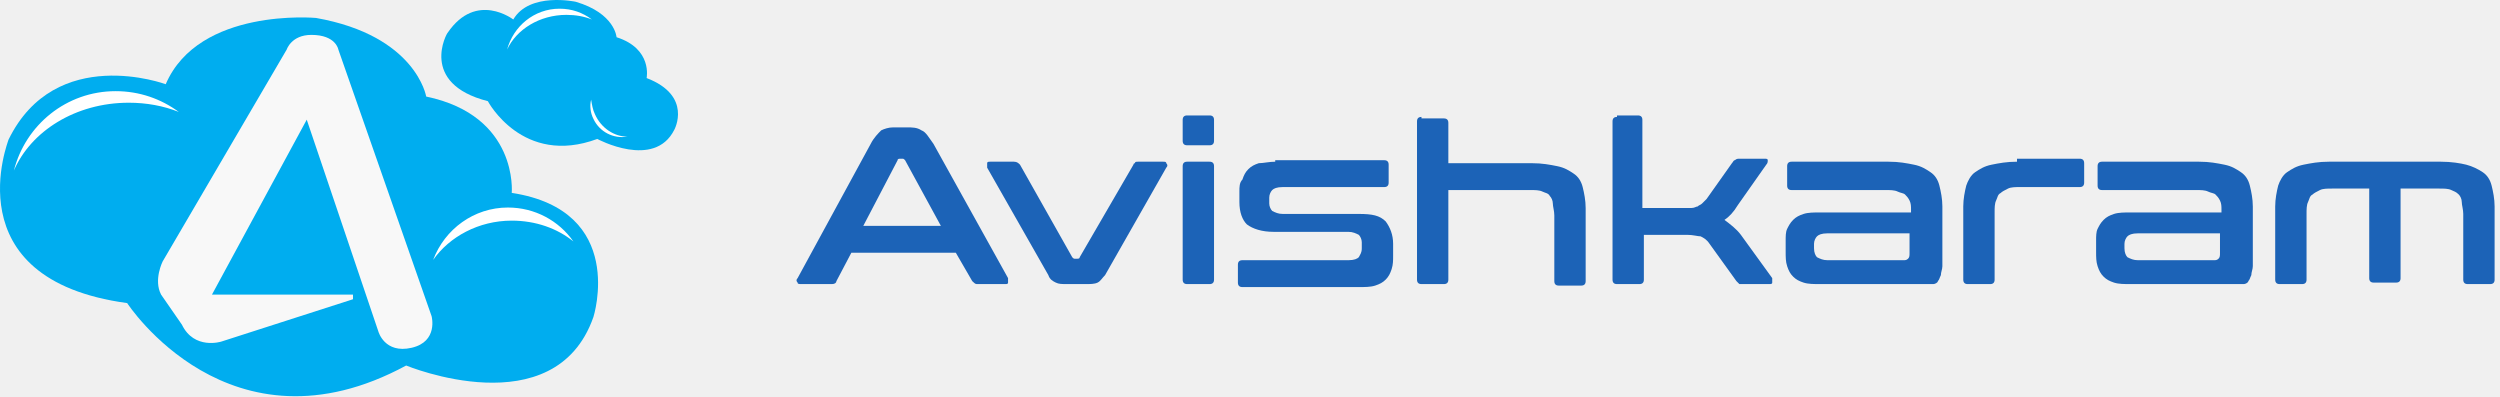
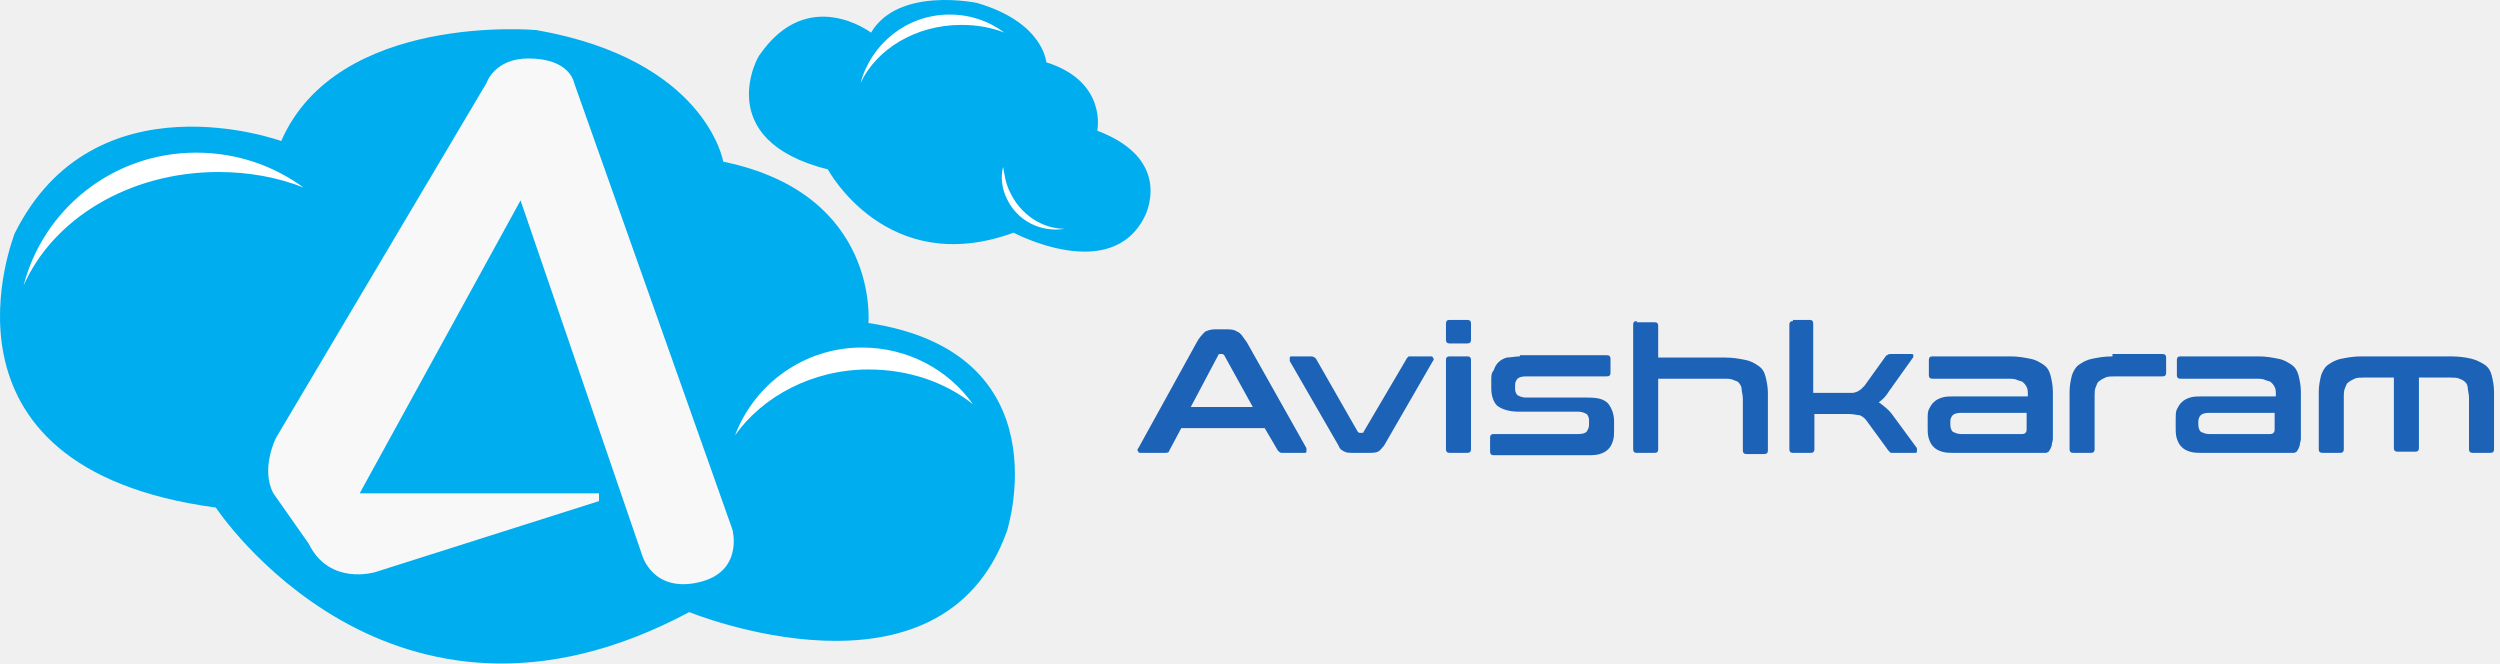
- <svg xmlns="http://www.w3.org/2000/svg" width="265" height="42" viewBox="0 0 265 42" fill="none">
-   <path d="M94.672 13.502C94.198 13.502 93.723 13.66 93.407 13.818C93.09 14.135 92.616 14.609 92.299 15.242L84.547 29.481C84.389 29.639 84.389 29.797 84.547 29.955C84.547 30.114 84.705 30.114 85.022 30.114H88.186C88.502 30.114 88.661 29.955 88.661 29.797L90.243 26.791H101.317L103.057 29.797C103.216 29.955 103.374 30.114 103.532 30.114H106.538C106.696 30.114 106.854 30.114 106.854 29.955C106.854 29.797 106.854 29.797 106.854 29.481L98.944 15.242C98.469 14.609 98.153 13.977 97.678 13.818C97.204 13.502 96.729 13.502 96.096 13.502H94.672ZM95.147 16.983C95.147 16.824 95.305 16.824 95.463 16.824H95.622C95.78 16.824 95.78 16.824 95.938 16.983L99.735 23.944H91.508L95.147 16.983Z" fill="#1C63B7" />
-   <path d="M104.956 17.14C104.798 17.14 104.639 17.14 104.639 17.299C104.639 17.457 104.639 17.615 104.639 17.773L111.126 29.164C111.284 29.639 111.6 29.797 111.917 29.955C112.233 30.113 112.55 30.113 113.183 30.113H115.081C115.556 30.113 116.03 30.113 116.347 29.955C116.663 29.797 116.821 29.48 117.138 29.164L123.624 17.773C123.782 17.615 123.782 17.457 123.624 17.299C123.624 17.14 123.466 17.14 123.308 17.14H120.618C120.46 17.14 120.302 17.14 120.302 17.299C120.144 17.299 120.144 17.457 120.144 17.457L114.448 27.266C114.448 27.424 114.29 27.424 114.132 27.424H113.974C113.815 27.424 113.815 27.424 113.657 27.266L108.12 17.457C107.962 17.299 107.804 17.14 107.487 17.14H104.956Z" fill="#1C63B7" />
-   <path d="M125.839 17.14C125.523 17.14 125.364 17.299 125.364 17.615V29.639C125.364 29.955 125.523 30.113 125.839 30.113H128.212C128.528 30.113 128.687 29.955 128.687 29.639V17.615C128.687 17.299 128.528 17.14 128.212 17.14H125.839ZM125.839 12.236C125.523 12.236 125.364 12.394 125.364 12.711V14.926C125.364 15.242 125.523 15.4 125.839 15.4H128.212C128.528 15.4 128.687 15.242 128.687 14.926V12.711C128.687 12.394 128.528 12.236 128.212 12.236H125.839Z" fill="#1C63B7" />
-   <path d="M135.173 17.14C134.54 17.14 133.907 17.298 133.433 17.298C132.958 17.456 132.642 17.615 132.325 17.931C132.009 18.248 131.851 18.564 131.693 19.039C131.376 19.355 131.376 19.83 131.376 20.304V21.412C131.376 22.519 131.693 23.31 132.167 23.785C132.8 24.259 133.749 24.576 135.015 24.576H142.925C143.4 24.576 143.716 24.734 144.033 24.892C144.191 25.05 144.349 25.367 144.349 25.683V26.316C144.349 26.791 144.191 26.949 144.033 27.265C143.874 27.424 143.558 27.582 142.925 27.582H131.693C131.376 27.582 131.218 27.74 131.218 28.056V29.955C131.218 30.271 131.376 30.43 131.693 30.43H144.033C144.666 30.43 145.298 30.43 145.773 30.271C146.248 30.113 146.564 29.955 146.88 29.639C147.197 29.322 147.355 29.006 147.513 28.531C147.671 28.056 147.671 27.582 147.671 27.107V25.841C147.671 24.892 147.355 24.101 146.88 23.468C146.248 22.836 145.457 22.677 144.033 22.677H135.964C135.49 22.677 135.173 22.519 134.857 22.361C134.698 22.203 134.54 21.886 134.54 21.57V20.937C134.54 20.621 134.698 20.304 134.857 20.146C135.015 19.988 135.331 19.83 135.964 19.83H146.722C147.039 19.83 147.197 19.671 147.197 19.355V17.457C147.197 17.14 147.039 16.982 146.722 16.982H135.173V17.14Z" fill="#1C63B7" />
-   <path d="M150.677 12.394C150.361 12.394 150.203 12.553 150.203 12.869V29.639C150.203 29.955 150.361 30.113 150.677 30.113H153.051C153.367 30.113 153.525 29.955 153.525 29.639V20.146H162.227C162.701 20.146 163.176 20.146 163.492 20.305C163.809 20.463 164.125 20.463 164.283 20.779C164.441 20.937 164.6 21.254 164.6 21.57C164.6 21.887 164.758 22.361 164.758 22.836V29.797C164.758 30.113 164.916 30.272 165.232 30.272H167.606C167.922 30.272 168.08 30.113 168.08 29.797V22.045C168.08 21.254 167.922 20.463 167.764 19.83C167.606 19.197 167.289 18.723 166.815 18.406C166.34 18.09 165.865 17.773 165.074 17.615C164.283 17.457 163.492 17.299 162.385 17.299H153.525V13.027C153.525 12.711 153.367 12.553 153.051 12.553H150.677V12.394Z" fill="#1C63B7" />
-   <path d="M171.402 12.394C171.086 12.394 170.928 12.553 170.928 12.869V29.639C170.928 29.955 171.086 30.113 171.402 30.113H173.775C174.092 30.113 174.25 29.955 174.25 29.639V24.893H178.838C179.471 24.893 179.945 25.051 180.262 25.051C180.578 25.209 180.895 25.367 181.211 25.842L184.059 29.797C184.217 29.955 184.217 29.955 184.375 30.113C184.533 30.113 184.692 30.113 184.85 30.113H187.539C187.698 30.113 187.856 30.113 187.856 29.955C187.856 29.797 187.856 29.639 187.856 29.481L184.533 24.893C184.059 24.26 183.426 23.785 182.793 23.311C183.268 22.994 183.742 22.52 184.217 21.729L187.223 17.457C187.381 17.299 187.381 17.14 187.381 16.982C187.381 16.824 187.223 16.824 187.065 16.824H184.375C184.217 16.824 184.059 16.824 183.901 16.982C183.742 16.982 183.742 17.14 183.584 17.299L180.895 21.096C180.736 21.254 180.578 21.412 180.42 21.57C180.262 21.729 180.104 21.729 179.945 21.887C179.787 21.887 179.629 22.045 179.313 22.045C179.154 22.045 178.838 22.045 178.522 22.045H174.092V12.711C174.092 12.394 173.934 12.236 173.617 12.236H171.402V12.394Z" fill="#1C63B7" />
-   <path d="M189.913 17.14C189.596 17.14 189.438 17.299 189.438 17.615V19.672C189.438 19.988 189.596 20.146 189.913 20.146H199.88C200.354 20.146 200.829 20.146 201.145 20.305C201.462 20.463 201.778 20.463 201.936 20.621C202.095 20.779 202.253 20.937 202.411 21.254C202.569 21.57 202.569 21.887 202.569 22.203V22.519H192.919C192.286 22.519 191.653 22.519 191.178 22.678C190.704 22.836 190.387 22.994 190.071 23.31C189.755 23.627 189.596 23.943 189.438 24.26C189.28 24.576 189.28 25.051 189.28 25.525V26.633C189.28 27.266 189.28 27.74 189.438 28.215C189.596 28.689 189.755 29.006 190.071 29.322C190.387 29.639 190.704 29.797 191.178 29.955C191.653 30.113 192.286 30.113 192.919 30.113H204.151C204.468 30.113 204.784 30.113 204.942 30.113C205.101 30.113 205.417 29.955 205.417 29.797C205.575 29.639 205.575 29.48 205.733 29.164C205.733 28.848 205.892 28.531 205.892 28.215V21.887C205.892 21.096 205.733 20.305 205.575 19.672C205.417 19.039 205.101 18.564 204.626 18.248C204.151 17.931 203.677 17.615 202.886 17.457C202.095 17.299 201.304 17.14 200.196 17.14H189.913ZM193.71 27.582C193.235 27.582 192.919 27.424 192.602 27.266C192.444 27.107 192.286 26.791 192.286 26.316V25.842C192.286 25.525 192.444 25.209 192.602 25.051C192.761 24.892 193.077 24.734 193.71 24.734H202.411V26.791C202.411 27.107 202.411 27.266 202.253 27.424C202.095 27.582 201.936 27.582 201.778 27.582H193.71Z" fill="#1C63B7" />
-   <path d="M213.802 17.141C212.694 17.141 211.903 17.299 211.112 17.457C210.321 17.615 209.847 17.932 209.372 18.248C208.897 18.564 208.581 19.197 208.423 19.672C208.265 20.305 208.106 21.096 208.106 21.887V29.639C208.106 29.955 208.265 30.114 208.581 30.114H210.954C211.271 30.114 211.429 29.955 211.429 29.639V22.52C211.429 22.045 211.429 21.57 211.587 21.254C211.745 20.938 211.745 20.621 212.062 20.463C212.22 20.305 212.536 20.147 212.853 19.988C213.169 19.83 213.644 19.83 214.118 19.83H220.447C220.763 19.83 220.921 19.672 220.921 19.355V17.299C220.921 16.982 220.763 16.824 220.447 16.824H213.802V17.141Z" fill="#1C63B7" />
-   <path d="M246.867 17.14C245.759 17.14 244.968 17.299 244.177 17.457C243.386 17.615 242.912 17.931 242.437 18.248C241.962 18.564 241.646 19.197 241.488 19.672C241.33 20.305 241.171 21.096 241.171 21.887V29.639C241.171 29.955 241.33 30.113 241.646 30.113H244.019C244.336 30.113 244.494 29.955 244.494 29.639V22.678C244.494 22.203 244.494 21.728 244.652 21.412C244.81 21.096 244.81 20.779 245.127 20.621C245.285 20.463 245.601 20.305 245.918 20.146C246.234 19.988 246.709 19.988 247.183 19.988H251.138V29.48C251.138 29.797 251.297 29.955 251.613 29.955H253.986C254.303 29.955 254.461 29.797 254.461 29.48V19.988H258.574C259.049 19.988 259.523 19.988 259.84 20.146C260.156 20.305 260.314 20.305 260.631 20.621C260.789 20.779 260.947 21.096 260.947 21.412C260.947 21.728 261.105 22.203 261.105 22.678V29.639C261.105 29.955 261.264 30.113 261.58 30.113H263.953C264.27 30.113 264.428 29.955 264.428 29.639V21.887C264.428 21.096 264.27 20.305 264.111 19.672C263.953 19.039 263.637 18.564 263.162 18.248C262.688 17.931 262.055 17.615 261.422 17.457C260.789 17.299 259.84 17.14 258.732 17.14H246.867Z" fill="#1C63B7" />
-   <path d="M222.82 17.14C222.503 17.14 222.345 17.299 222.345 17.615V19.672C222.345 19.988 222.503 20.146 222.82 20.146H232.787C233.261 20.146 233.736 20.146 234.052 20.305C234.369 20.463 234.685 20.463 234.843 20.621C235.002 20.779 235.16 20.937 235.318 21.254C235.476 21.57 235.476 21.887 235.476 22.203V22.519H225.826C225.193 22.519 224.56 22.519 224.085 22.678C223.611 22.836 223.294 22.994 222.978 23.31C222.662 23.627 222.503 23.943 222.345 24.26C222.187 24.576 222.187 25.051 222.187 25.525V26.633C222.187 27.266 222.187 27.74 222.345 28.215C222.503 28.689 222.662 29.006 222.978 29.322C223.294 29.639 223.611 29.797 224.085 29.955C224.56 30.113 225.193 30.113 225.826 30.113H237.058C237.375 30.113 237.691 30.113 237.849 30.113C238.008 30.113 238.324 29.955 238.324 29.797C238.482 29.639 238.482 29.48 238.64 29.164C238.64 28.848 238.799 28.531 238.799 28.215V21.887C238.799 21.096 238.64 20.305 238.482 19.672C238.324 19.039 238.008 18.564 237.533 18.248C237.058 17.931 236.584 17.615 235.793 17.457C235.002 17.299 234.211 17.14 233.103 17.14H222.82ZM226.617 27.582C226.142 27.582 225.826 27.424 225.509 27.266C225.351 27.107 225.193 26.791 225.193 26.316V25.842C225.193 25.525 225.351 25.209 225.509 25.051C225.667 24.892 225.984 24.734 226.617 24.734H235.318V26.791C235.318 27.107 235.318 27.266 235.16 27.424C235.002 27.582 234.843 27.582 234.685 27.582H226.617Z" fill="#1C63B7" />
-   <path d="M13.481 32.128C13.481 32.128 24.346 48.874 43.053 38.745C43.053 38.745 58.819 45.28 62.904 33.598C62.904 33.598 66.498 22.325 54.245 20.446C54.245 20.446 54.98 12.277 45.177 10.235C45.177 10.235 44.115 3.781 33.495 1.902C33.495 1.902 21.079 0.759 17.566 8.928C17.566 8.928 5.884 4.598 0.901 14.809C0.983 14.728 -5.144 29.595 13.481 32.128Z" fill="#00ADEF" />
-   <path d="M51.712 10.725C51.712 10.725 55.389 17.669 63.312 14.728C63.312 14.728 69.358 17.995 71.481 13.747C71.481 13.747 73.442 10.153 68.541 8.274C68.541 8.274 69.194 5.17 65.355 3.945C65.355 3.945 65.191 1.412 61.025 0.187C61.025 0.187 56.124 -0.875 54.408 2.066C54.408 2.066 50.487 -0.957 47.465 3.454C47.383 3.454 44.36 8.846 51.712 10.725Z" fill="#00ADEF" />
-   <path d="M45.749 33.516L35.865 5.252C35.865 5.252 35.62 3.699 33.005 3.699C30.881 3.699 30.391 5.252 30.391 5.252L17.239 27.716C17.239 27.716 16.259 29.677 17.076 31.229L19.282 34.415C20.588 37.111 23.448 36.212 23.448 36.212L37.417 31.719V31.229H22.467L32.515 12.685L40.112 35.15C40.112 35.15 40.766 37.519 43.625 36.866C46.484 36.212 45.749 33.516 45.749 33.516Z" fill="#F8F8F8" />
-   <path d="M54.245 23.387C56.777 23.387 59.065 24.204 60.78 25.593C59.228 23.387 56.696 21.998 53.836 21.998C50.242 21.998 47.138 24.286 45.912 27.553C47.628 25.103 50.732 23.387 54.245 23.387Z" fill="white" />
-   <path d="M13.645 10.888C15.524 10.888 17.321 11.215 18.955 11.868C17.076 10.48 14.788 9.663 12.256 9.663C7.028 9.663 2.698 13.257 1.473 18.077C3.27 13.911 8.008 10.888 13.645 10.888Z" fill="white" />
-   <path d="M60.045 1.576C61.025 1.576 61.924 1.739 62.741 2.066C61.76 1.331 60.617 0.922 59.31 0.922C56.614 0.922 54.408 2.801 53.755 5.252C54.735 3.128 57.186 1.576 60.045 1.576Z" fill="white" />
-   <path d="M63.067 12.114C62.822 11.624 62.741 11.052 62.659 10.562C62.495 11.215 62.577 11.95 62.904 12.604C63.557 13.993 65.028 14.728 66.498 14.483C65.11 14.483 63.721 13.584 63.067 12.114Z" fill="white" />
+ <svg xmlns="http://www.w3.org/2000/svg" width="211" height="56" viewBox="0 0 211 56" fill="none">
+   <g clip-path="url(#clip0)">
+     <path d="M18.216 42.837C18.216 42.837 32.896 65.166 58.173 51.66C58.173 51.66 79.475 60.373 84.994 44.798C84.994 44.798 89.851 29.767 73.294 27.262C73.294 27.262 74.288 16.369 61.042 13.646C61.042 13.646 59.608 5.042 45.258 2.537C45.258 2.537 28.481 1.012 23.735 11.904C23.735 11.904 7.951 6.131 1.218 19.746C1.328 19.637 -6.95 39.461 18.216 42.837Z" fill="#00ADEF" />
+     <path d="M69.873 14.3C69.873 14.3 74.84 23.558 85.546 19.637C85.546 19.637 93.714 23.994 96.584 18.33C96.584 18.33 99.233 13.537 92.611 11.032C92.611 11.032 93.493 6.893 88.306 5.259C88.306 5.259 88.085 1.883 82.456 0.249C82.456 0.249 75.833 -1.167 73.515 2.754C73.515 2.754 68.217 -1.276 64.133 4.606C64.023 4.606 59.939 11.795 69.873 14.3Z" fill="#00ADEF" />
+     <path d="M61.815 44.689L48.459 7.002C48.459 7.002 48.128 4.933 44.596 4.933C41.726 4.933 41.064 7.002 41.064 7.002L23.293 36.955C23.293 36.955 21.969 39.569 23.073 41.639L26.053 45.887C27.819 49.481 31.682 48.283 31.682 48.283L50.556 42.292V41.639H30.357L43.934 16.914L54.199 46.867C54.199 46.867 55.082 50.026 58.945 49.154C62.808 48.283 61.815 44.689 61.815 44.689Z" fill="#F8F8F8" />
+     <path d="M73.294 31.183C76.716 31.183 79.806 32.272 82.124 34.124C80.027 31.183 76.606 29.331 72.742 29.331C67.886 29.331 63.691 32.381 62.036 36.738C64.354 33.471 68.548 31.183 73.294 31.183Z" fill="white" />
+     <path d="M18.436 14.518C20.975 14.518 23.404 14.953 25.611 15.825C23.072 13.973 19.982 12.884 16.56 12.884C9.496 12.884 3.646 17.676 1.99 24.103C4.419 18.548 10.82 14.518 18.436 14.518Z" fill="white" />
+     <path d="M81.131 2.101C82.456 2.101 83.67 2.319 84.774 2.754C83.449 1.774 81.904 1.229 80.138 1.229C76.495 1.229 73.515 3.735 72.632 7.002C73.957 4.17 77.268 2.101 81.131 2.101Z" fill="white" />
+     <path d="M85.215 16.152C84.884 15.498 84.774 14.736 84.663 14.082C84.442 14.954 84.553 15.934 84.994 16.805C85.877 18.657 87.864 19.637 89.851 19.311C87.975 19.311 86.098 18.112 85.215 16.152Z" fill="white" />
+     <path d="M102.516 27.795C102.214 27.795 101.912 27.894 101.711 27.993C101.51 28.192 101.208 28.49 101.007 28.887L96.076 37.825C95.975 37.924 95.975 38.023 96.076 38.122C96.076 38.222 96.176 38.222 96.377 38.222H98.39C98.591 38.222 98.692 38.122 98.692 38.023L99.698 36.136H106.743L107.849 38.023C107.951 38.122 108.051 38.222 108.152 38.222H110.064C110.164 38.222 110.265 38.222 110.265 38.122C110.265 38.023 110.265 38.023 110.265 37.825L105.233 28.887C104.931 28.49 104.73 28.093 104.428 27.993C104.126 27.795 103.824 27.795 103.422 27.795H102.516ZM102.818 29.979C102.818 29.88 102.919 29.88 103.019 29.88H103.12C103.22 29.88 103.22 29.88 103.321 29.979L105.736 34.349H100.503L102.818 29.979Z" fill="#1C63B7" />
+     <path d="M109.057 30.078C108.957 30.078 108.856 30.078 108.856 30.178C108.856 30.277 108.856 30.376 108.856 30.476L112.982 37.626C113.083 37.924 113.284 38.023 113.485 38.122C113.686 38.221 113.888 38.221 114.291 38.221H115.498C115.8 38.221 116.102 38.221 116.303 38.122C116.504 38.023 116.605 37.824 116.806 37.626L120.932 30.476C121.033 30.376 121.033 30.277 120.932 30.178C120.932 30.078 120.832 30.078 120.731 30.078H119.02C118.92 30.078 118.819 30.078 118.819 30.178C118.719 30.178 118.719 30.277 118.719 30.277L115.095 36.434C115.095 36.533 114.995 36.533 114.894 36.533H114.794C114.693 36.533 114.693 36.533 114.592 36.434L111.07 30.277C110.97 30.178 110.869 30.078 110.667 30.078H109.057Z" fill="#1C63B7" />
+     <path d="M122.341 30.078C122.14 30.078 122.039 30.178 122.039 30.376V37.924C122.039 38.122 122.14 38.222 122.341 38.222H123.851C124.052 38.222 124.153 38.122 124.153 37.924V30.376C124.153 30.178 124.052 30.078 123.851 30.078H122.341ZM122.341 27C122.14 27 122.039 27.099 122.039 27.298V28.688C122.039 28.887 122.14 28.986 122.341 28.986H123.851C124.052 28.986 124.153 28.887 124.153 28.688V27.298C124.153 27.099 124.052 27 123.851 27H122.341Z" fill="#1C63B7" />
+     <path d="M128.278 30.078C127.876 30.078 127.473 30.177 127.172 30.177C126.869 30.277 126.668 30.376 126.467 30.575C126.266 30.773 126.165 30.972 126.065 31.27C125.863 31.468 125.863 31.766 125.863 32.064V32.76C125.863 33.455 126.065 33.951 126.366 34.249C126.769 34.547 127.373 34.746 128.178 34.746H133.209C133.512 34.746 133.713 34.845 133.914 34.944C134.015 35.044 134.115 35.242 134.115 35.441V35.838C134.115 36.136 134.015 36.235 133.914 36.434C133.813 36.533 133.612 36.633 133.209 36.633H126.065C125.863 36.633 125.763 36.732 125.763 36.93V38.122C125.763 38.321 125.863 38.42 126.065 38.42H133.914C134.317 38.42 134.719 38.42 135.021 38.321C135.323 38.221 135.524 38.122 135.725 37.923C135.927 37.725 136.027 37.526 136.128 37.228C136.228 36.93 136.228 36.633 136.228 36.335V35.54C136.228 34.944 136.027 34.448 135.725 34.05C135.323 33.653 134.82 33.554 133.914 33.554H128.782C128.48 33.554 128.278 33.455 128.077 33.355C127.976 33.256 127.876 33.057 127.876 32.859V32.462C127.876 32.263 127.976 32.064 128.077 31.965C128.178 31.866 128.379 31.767 128.782 31.767H135.625C135.826 31.767 135.927 31.667 135.927 31.468V30.277C135.927 30.078 135.826 29.979 135.625 29.979H128.278V30.078Z" fill="#1C63B7" />
+     <path d="M138.14 27.099C137.939 27.099 137.839 27.199 137.839 27.397V37.924C137.839 38.122 137.939 38.222 138.14 38.222H139.651C139.852 38.222 139.952 38.122 139.952 37.924V31.965H145.487C145.789 31.965 146.091 31.965 146.292 32.065C146.494 32.164 146.695 32.164 146.795 32.362C146.896 32.462 146.997 32.66 146.997 32.859C146.997 33.058 147.097 33.356 147.097 33.654V38.023C147.097 38.222 147.198 38.321 147.399 38.321H148.909C149.11 38.321 149.21 38.222 149.21 38.023V33.157C149.21 32.66 149.11 32.164 149.009 31.767C148.909 31.369 148.707 31.072 148.406 30.873C148.104 30.674 147.802 30.476 147.298 30.376C146.795 30.277 146.292 30.178 145.588 30.178H139.952V27.497C139.952 27.298 139.852 27.199 139.651 27.199H138.14V27.099Z" fill="#1C63B7" />
+     <path d="M151.324 27.099C151.123 27.099 151.022 27.199 151.022 27.397V37.924C151.022 38.122 151.123 38.222 151.324 38.222H152.833C153.035 38.222 153.135 38.122 153.135 37.924V34.944H156.054C156.456 34.944 156.758 35.044 156.959 35.044C157.16 35.143 157.362 35.242 157.563 35.54L159.375 38.023C159.475 38.122 159.475 38.122 159.576 38.222C159.676 38.222 159.777 38.222 159.878 38.222H161.588C161.689 38.222 161.79 38.222 161.79 38.122C161.79 38.023 161.79 37.924 161.79 37.824L159.676 34.944C159.375 34.547 158.972 34.249 158.569 33.951C158.872 33.753 159.173 33.455 159.475 32.958L161.387 30.277C161.488 30.178 161.488 30.078 161.488 29.979C161.488 29.88 161.387 29.88 161.287 29.88H159.576C159.475 29.88 159.375 29.88 159.274 29.979C159.173 29.979 159.173 30.078 159.073 30.178L157.362 32.561C157.261 32.66 157.16 32.76 157.06 32.859C156.959 32.958 156.859 32.958 156.758 33.058C156.657 33.058 156.557 33.157 156.356 33.157C156.255 33.157 156.054 33.157 155.853 33.157H153.035V27.298C153.035 27.099 152.934 27 152.733 27H151.324V27.099Z" fill="#1C63B7" />
+     <path d="M163.098 30.078C162.897 30.078 162.796 30.178 162.796 30.376V31.667C162.796 31.866 162.897 31.965 163.098 31.965H169.438C169.74 31.965 170.042 31.965 170.243 32.065C170.445 32.164 170.646 32.164 170.746 32.263C170.847 32.362 170.948 32.462 171.048 32.66C171.149 32.859 171.149 33.058 171.149 33.256V33.455H165.01C164.608 33.455 164.205 33.455 163.903 33.554C163.602 33.653 163.4 33.753 163.199 33.951C162.998 34.15 162.897 34.349 162.796 34.547C162.696 34.746 162.696 35.044 162.696 35.342V36.037C162.696 36.434 162.696 36.732 162.796 37.03C162.897 37.328 162.998 37.526 163.199 37.725C163.4 37.924 163.602 38.023 163.903 38.122C164.205 38.221 164.608 38.221 165.01 38.221H172.155C172.357 38.221 172.558 38.221 172.658 38.221C172.759 38.221 172.96 38.122 172.96 38.023C173.061 37.924 173.061 37.824 173.161 37.626C173.161 37.427 173.263 37.228 173.263 37.03V33.058C173.263 32.561 173.161 32.065 173.061 31.667C172.96 31.27 172.759 30.972 172.457 30.773C172.155 30.575 171.854 30.376 171.35 30.277C170.847 30.178 170.344 30.078 169.639 30.078H163.098ZM165.514 36.633C165.211 36.633 165.01 36.533 164.809 36.434C164.708 36.335 164.608 36.136 164.608 35.838V35.54C164.608 35.342 164.708 35.143 164.809 35.044C164.91 34.944 165.111 34.845 165.514 34.845H171.048V36.136C171.048 36.335 171.048 36.434 170.948 36.533C170.847 36.633 170.746 36.633 170.646 36.633H165.514Z" fill="#1C63B7" />
+     <path d="M178.294 30.079C177.589 30.079 177.086 30.178 176.583 30.277C176.08 30.377 175.778 30.575 175.476 30.774C175.174 30.972 174.973 31.37 174.873 31.668C174.772 32.065 174.671 32.561 174.671 33.058V37.924C174.671 38.122 174.772 38.222 174.973 38.222H176.482C176.684 38.222 176.785 38.122 176.785 37.924V33.455C176.785 33.157 176.785 32.859 176.885 32.661C176.986 32.462 176.986 32.263 177.187 32.164C177.288 32.065 177.489 31.965 177.69 31.866C177.891 31.767 178.194 31.767 178.495 31.767H182.521C182.722 31.767 182.822 31.668 182.822 31.469V30.178C182.822 29.979 182.722 29.88 182.521 29.88H178.294V30.079Z" fill="#1C63B7" />
+     <path d="M199.327 30.078C198.622 30.078 198.119 30.178 197.616 30.277C197.112 30.376 196.811 30.575 196.509 30.773C196.207 30.972 196.006 31.369 195.905 31.667C195.805 32.065 195.703 32.561 195.703 33.058V37.924C195.703 38.122 195.805 38.221 196.006 38.221H197.515C197.717 38.221 197.817 38.122 197.817 37.924V33.554C197.817 33.256 197.817 32.958 197.918 32.76C198.018 32.561 198.018 32.362 198.22 32.263C198.32 32.164 198.521 32.065 198.723 31.965C198.924 31.866 199.226 31.866 199.528 31.866H202.043V37.824C202.043 38.023 202.145 38.122 202.346 38.122H203.855C204.057 38.122 204.157 38.023 204.157 37.824V31.866H206.773C207.076 31.866 207.377 31.866 207.579 31.965C207.78 32.065 207.88 32.065 208.082 32.263C208.182 32.362 208.283 32.561 208.283 32.76C208.283 32.958 208.383 33.256 208.383 33.554V37.924C208.383 38.122 208.485 38.221 208.686 38.221H210.195C210.397 38.221 210.497 38.122 210.497 37.924V33.058C210.497 32.561 210.397 32.065 210.296 31.667C210.195 31.27 209.994 30.972 209.692 30.773C209.39 30.575 208.988 30.376 208.585 30.277C208.182 30.178 207.579 30.078 206.874 30.078H199.327Z" fill="#1C63B7" />
+     <path d="M184.03 30.078C183.829 30.078 183.728 30.178 183.728 30.376V31.667C183.728 31.866 183.829 31.965 184.03 31.965H190.37C190.672 31.965 190.974 31.965 191.175 32.065C191.377 32.164 191.578 32.164 191.678 32.263C191.779 32.362 191.88 32.462 191.98 32.66C192.081 32.859 192.081 33.058 192.081 33.256V33.455H185.943C185.54 33.455 185.137 33.455 184.835 33.554C184.534 33.653 184.332 33.753 184.131 33.951C183.93 34.15 183.829 34.349 183.728 34.547C183.628 34.746 183.628 35.044 183.628 35.342V36.037C183.628 36.434 183.628 36.732 183.728 37.03C183.829 37.328 183.93 37.526 184.131 37.725C184.332 37.924 184.534 38.023 184.835 38.122C185.137 38.221 185.54 38.221 185.943 38.221H193.087C193.289 38.221 193.49 38.221 193.59 38.221C193.691 38.221 193.892 38.122 193.892 38.023C193.993 37.924 193.993 37.824 194.093 37.626C194.093 37.427 194.195 37.228 194.195 37.03V33.058C194.195 32.561 194.093 32.065 193.993 31.667C193.892 31.27 193.691 30.972 193.389 30.773C193.087 30.575 192.786 30.376 192.283 30.277C191.779 30.178 191.276 30.078 190.571 30.078H184.03ZM186.446 36.633C186.144 36.633 185.943 36.533 185.741 36.434C185.64 36.335 185.54 36.136 185.54 35.838V35.54C185.54 35.342 185.64 35.143 185.741 35.044C185.841 34.944 186.043 34.845 186.446 34.845H191.98V36.136C191.98 36.335 191.98 36.434 191.88 36.533C191.779 36.633 191.678 36.633 191.578 36.633H186.446Z" fill="#1C63B7" />
+   </g>
+   <defs>
+     <clipPath id="clip0">
+       <rect width="210.545" height="56" fill="white" />
+     </clipPath>
+   </defs>
</svg>
